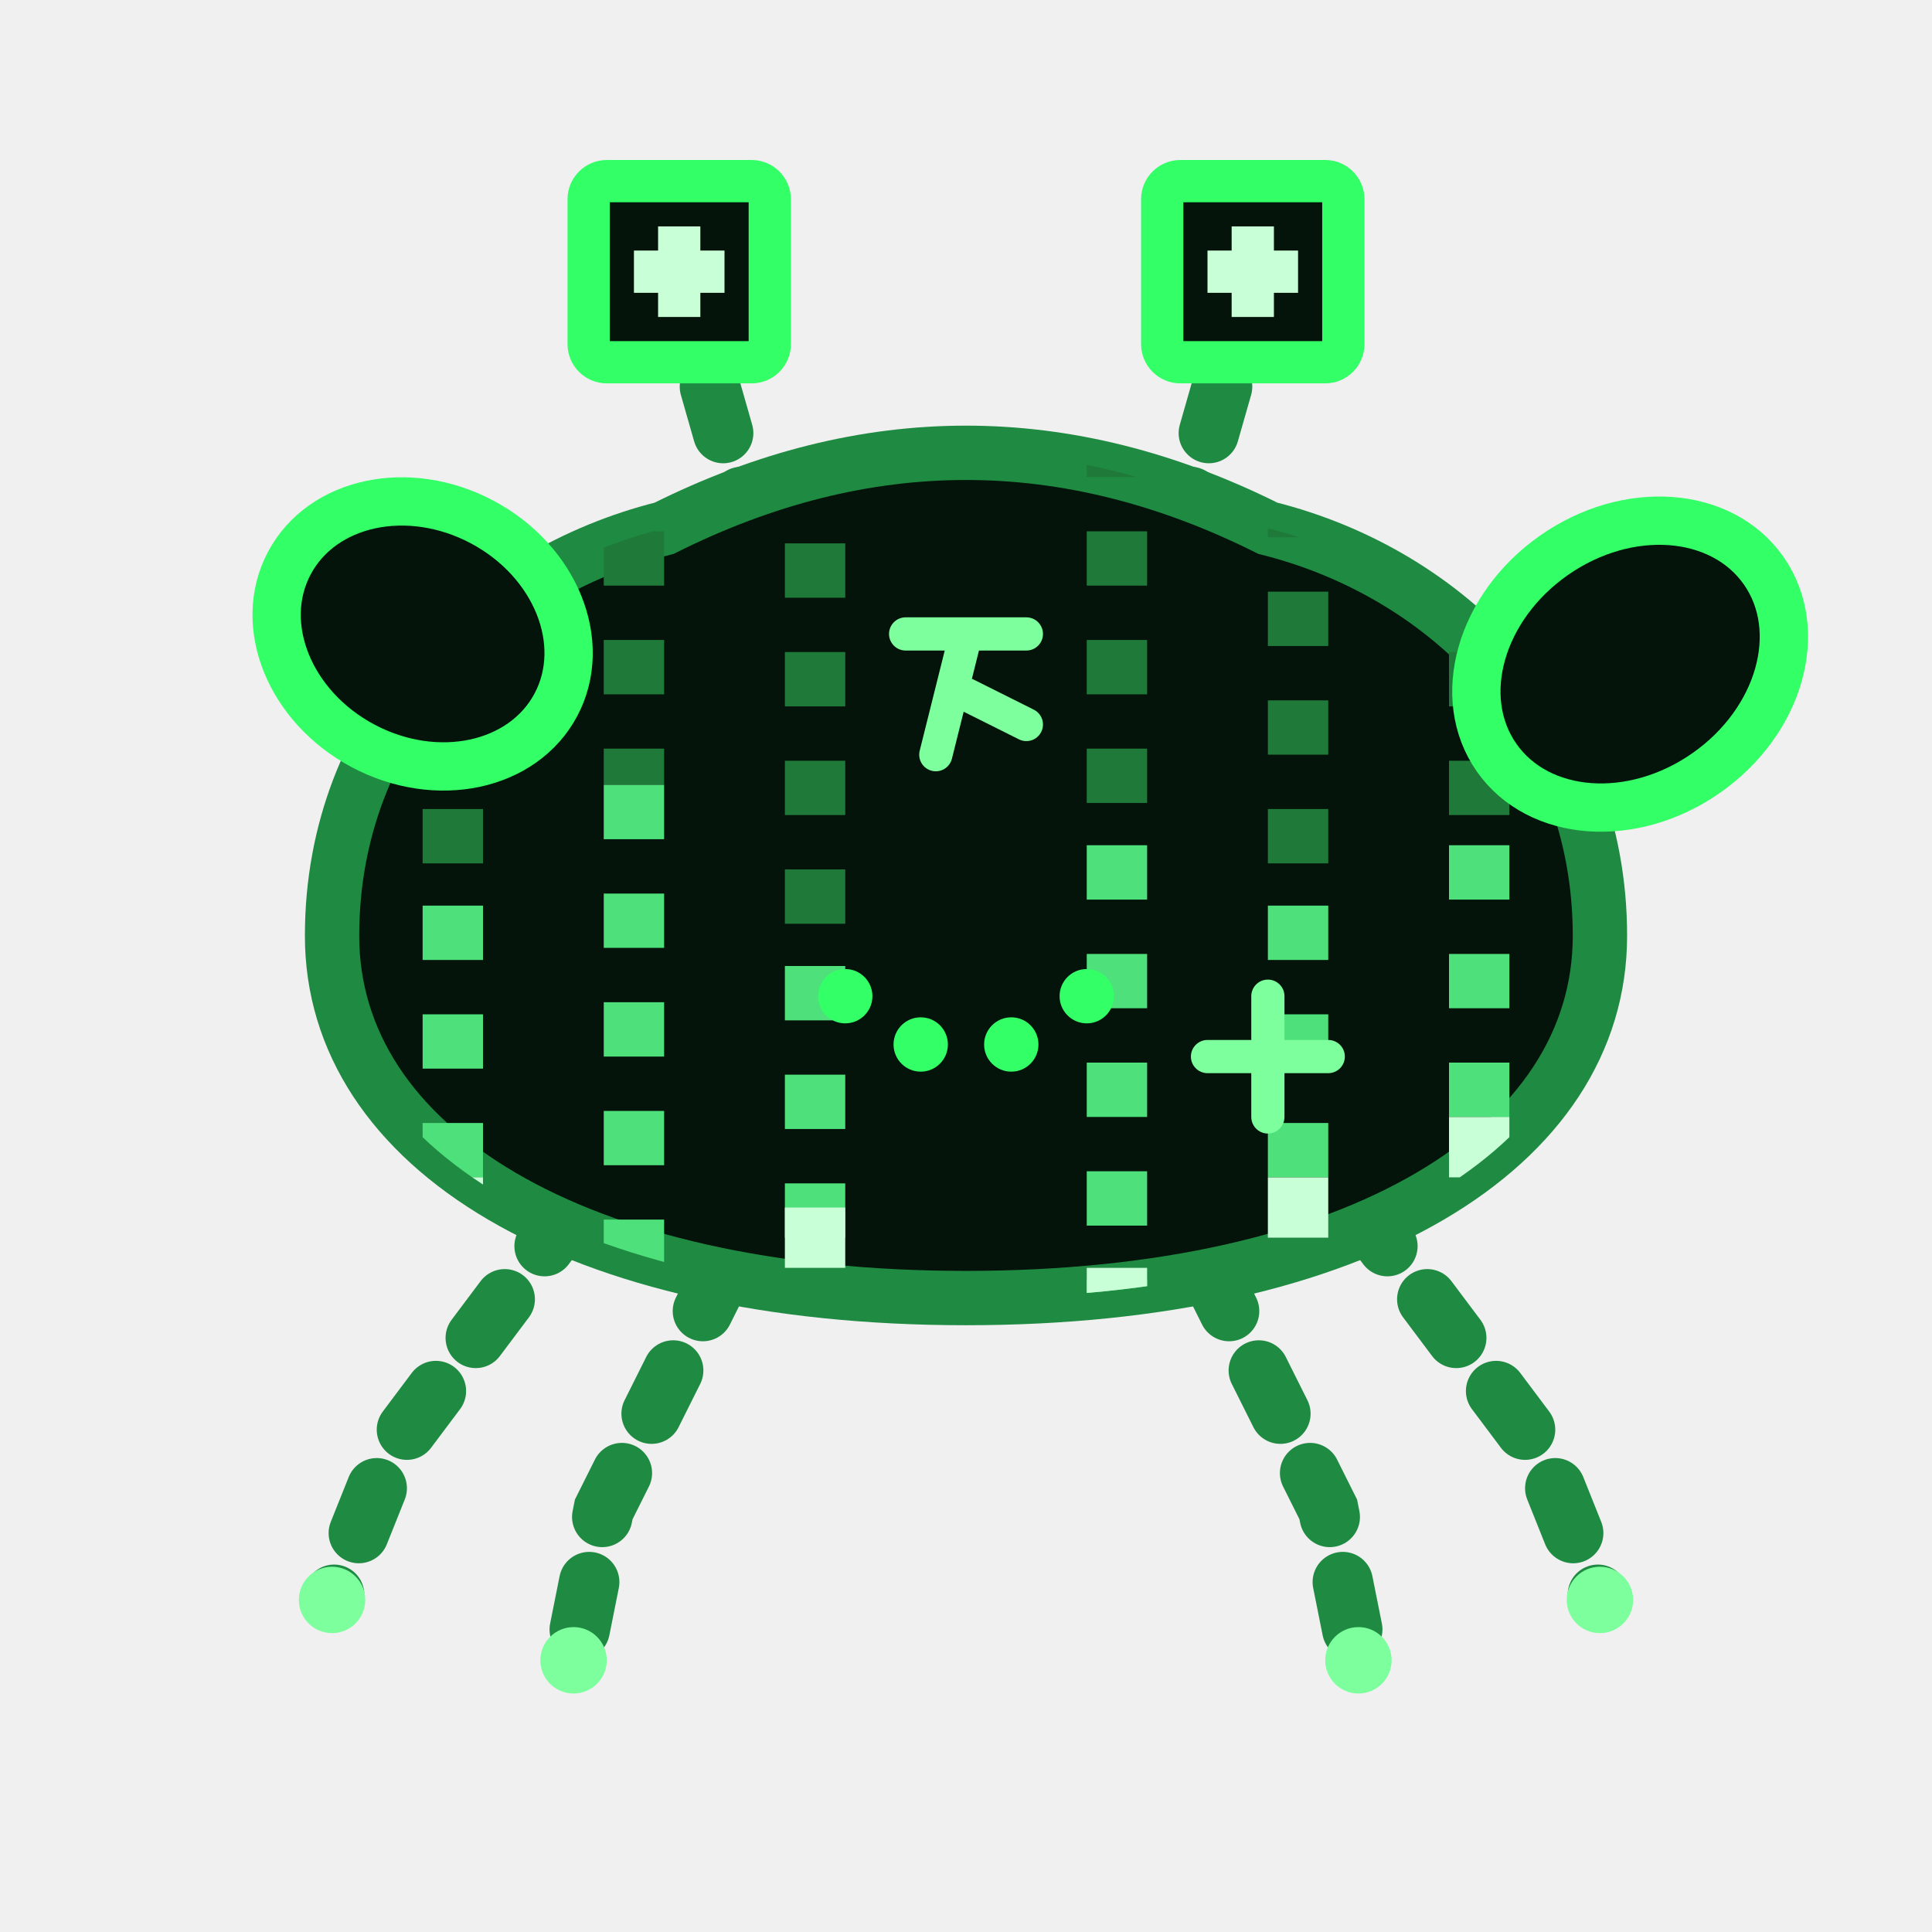
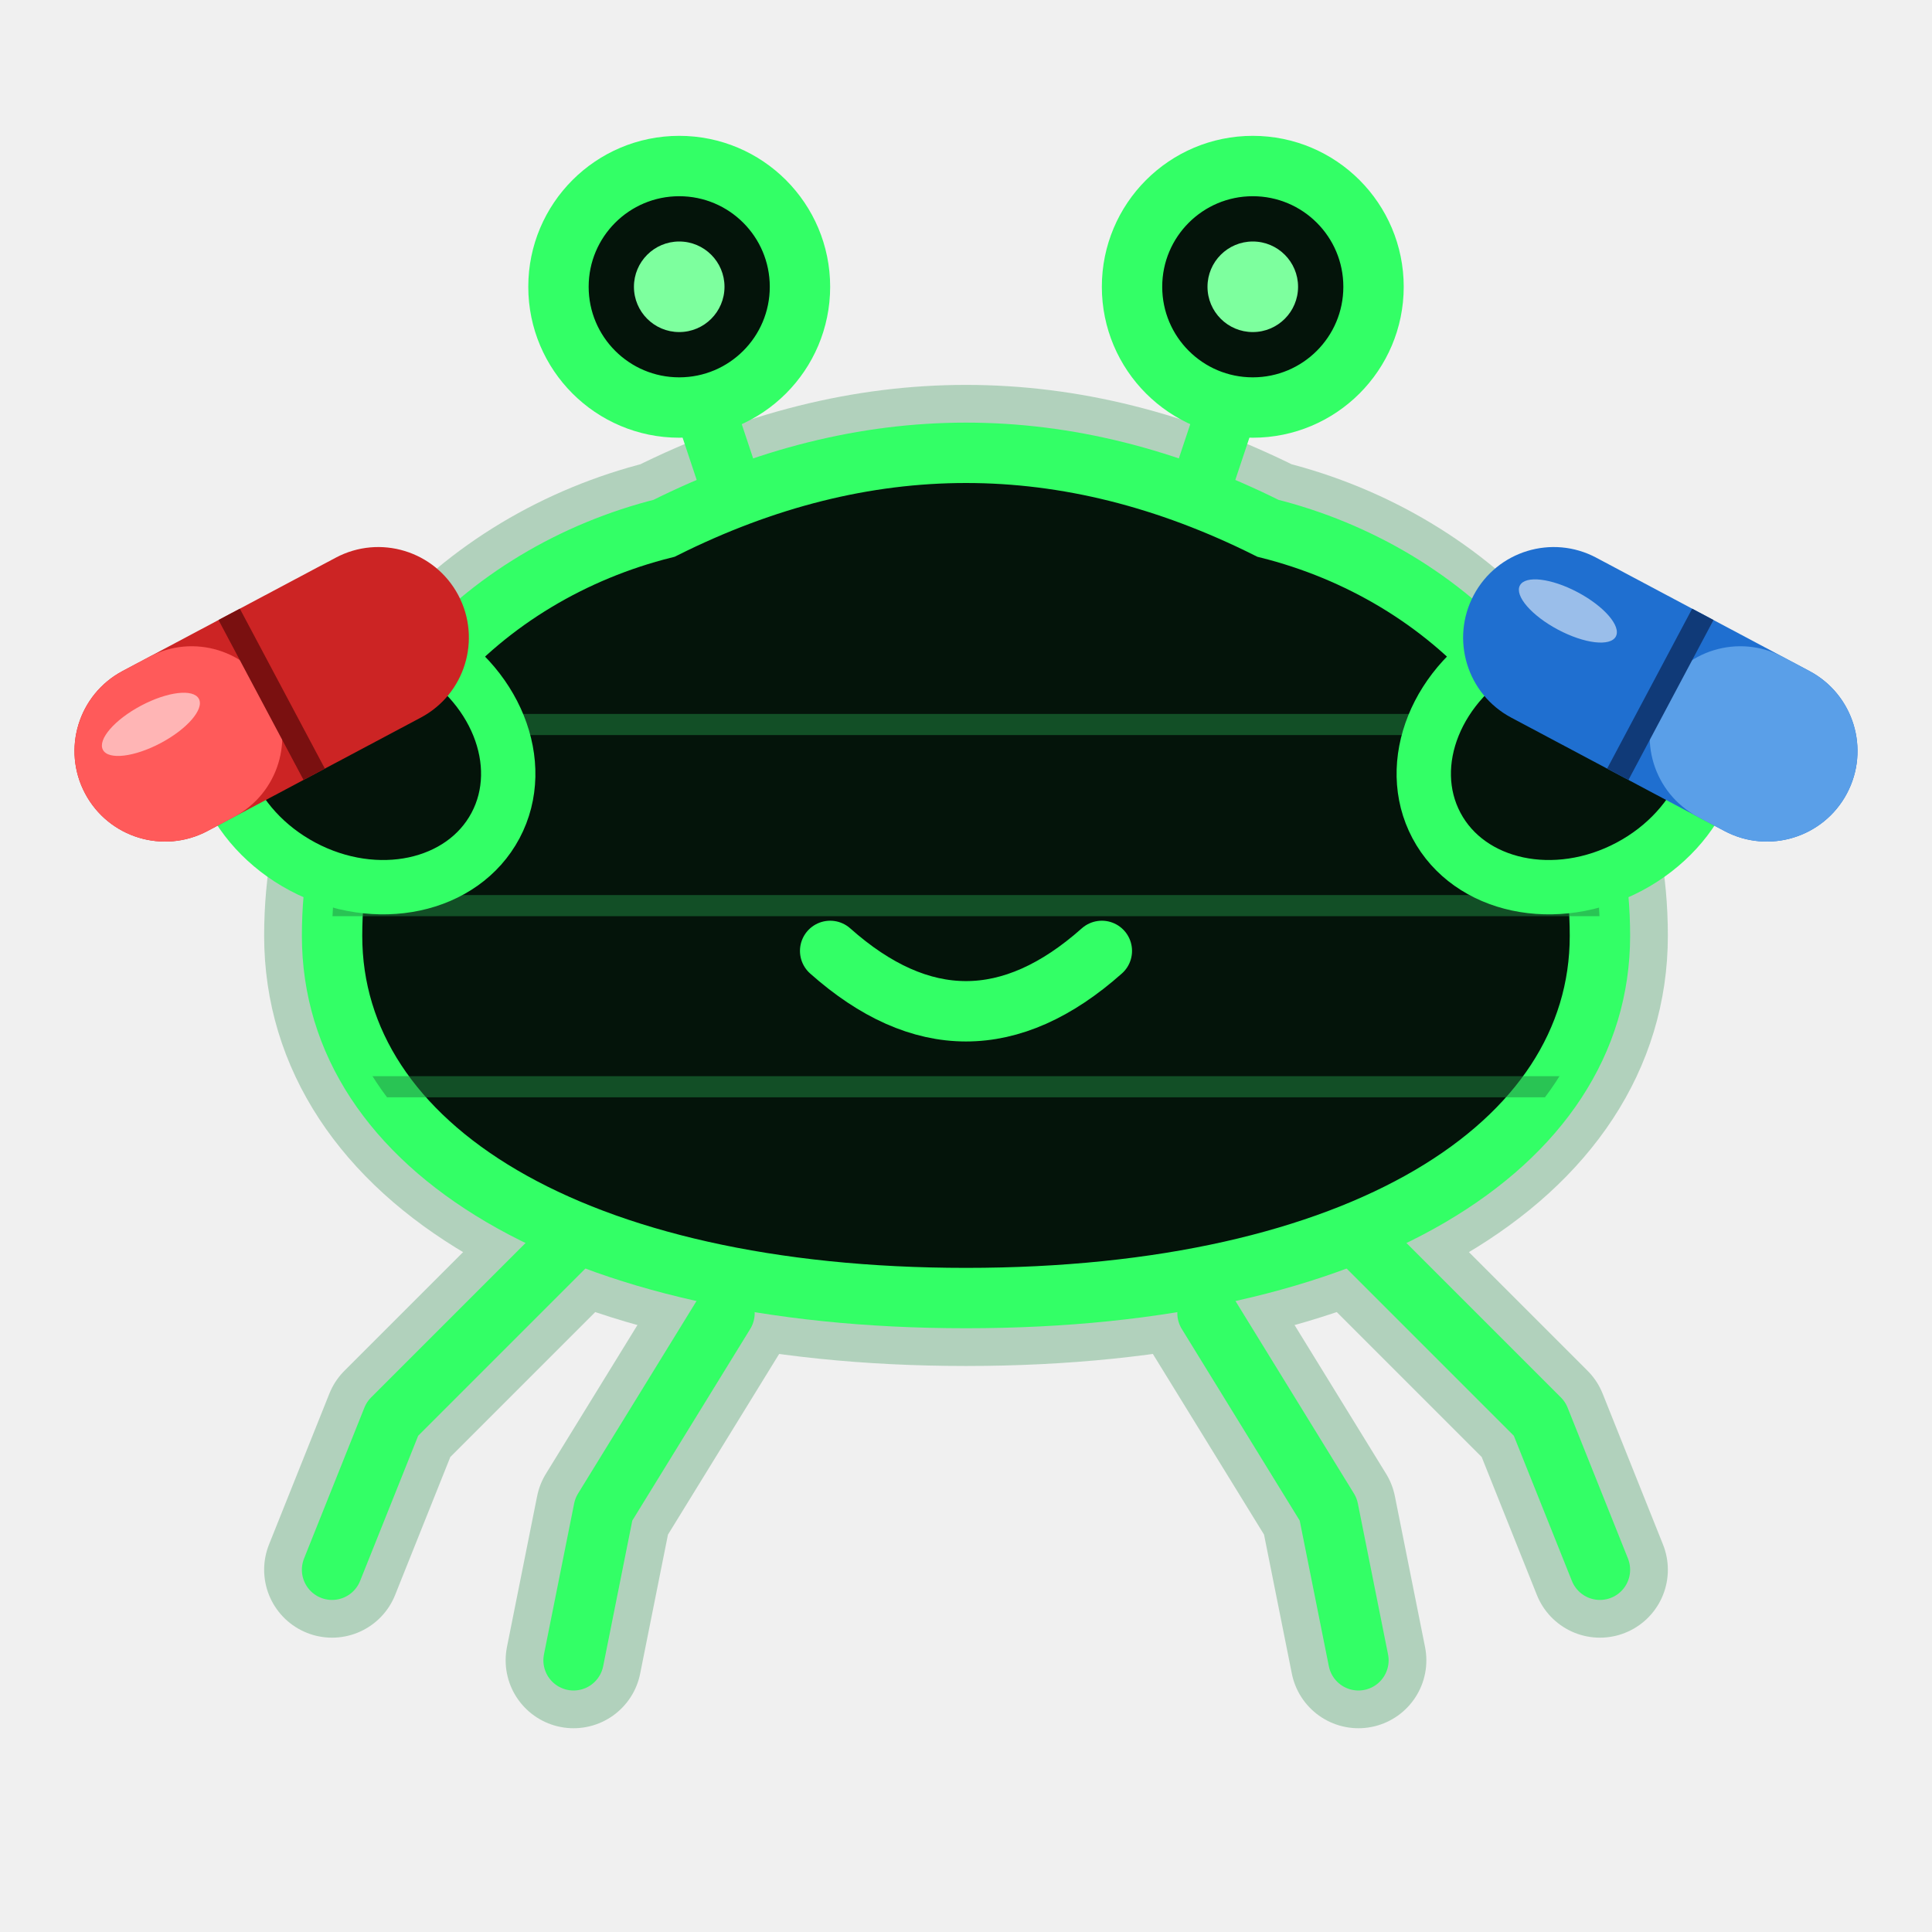
<svg xmlns="http://www.w3.org/2000/svg" viewBox="0 0 64 64">
-   <g fill="none" stroke="#1f8a42" stroke-width="2" stroke-linecap="round" stroke-dasharray="1.6 2.2">
-     <path d="M19 40 L13 48 L11 53" />
-     <path d="M24 42 L20 50 L19 55" />
-     <path d="M45 40 L51 48 L53 53" />
-     <path d="M40 42 L44 50 L45 55" />
+   <g fill="none" stroke="#1f8a42" stroke-width="4.5" opacity="0.3" stroke-linecap="round" stroke-linejoin="round">
+     <path d="M19 41 L13 47 L11 52" />
+     <path d="M24 43.5 L20 50 L19 55" />
+     <path d="M45 41 L51 47 L53 52" />
+     <path d="M40 43.5 L44 50 L45 55" />
+     <path d="M11 31 C11 24 16 19 22 17.5 Q27 15 32 15 Q37 15 42 17.5 C48 19 53 24 53 31 C53 38 45 43 32 43 C19 43 11 38 11 31 Z" />
+   </g>
+   <g fill="none" stroke="#33ff66" stroke-width="2" stroke-linecap="round" stroke-linejoin="round">
+     <path d="M19 41 L13 47 L11 52" />
+     <path d="M24 43.5 L20 50 L19 55" />
+     <path d="M45 41 L51 47 L53 52" />
+     <path d="M40 43.5 L44 50 L45 55" />
    <path d="M17 32 L12 27" />
    <path d="M47 32 L52 26" />
-     <path d="M25 18 L23 11" />
-     <path d="M39 18 L41 11" />
+     <path d="M25 18.5 L23 12.5" />
+     <path d="M39 18.5 L41 12.5" />
  </g>
-   <g fill="#7dff9e">
-     <circle cx="11" cy="53" r="1.1" />
-     <circle cx="19" cy="55" r="1.1" />
-     <circle cx="53" cy="53" r="1.1" />
-     <circle cx="45" cy="55" r="1.1" />
+   <circle cx="22.5" cy="9.5" r="4" fill="#04140a" stroke="#33ff66" stroke-width="2" />
+   <circle cx="41.5" cy="9.5" r="4" fill="#04140a" stroke="#33ff66" stroke-width="2" />
+   <circle cx="22.5" cy="9.5" r="1.5" fill="#7dff9e" />
+   <circle cx="41.5" cy="9.5" r="1.5" fill="#7dff9e" />
+   <path d="M11 31 C11 24 16 19 22 17.5 Q27 15 32 15 Q37 15 42 17.5 C48 19 53 24 53 31 C53 38 45 43 32 43 C19 43 11 38 11 31 Z" fill="#04140a" stroke="#33ff66" stroke-width="2" />
+   <g clip-path="url(#mxsh)" stroke="#1f8a42" stroke-width="0.7" opacity="0.5">
+     <path d="M11 24 L53 24 M11 30 L53 30 M11 36 L53 36" />
  </g>
-   <path d="M11 31 C11 24 16 19 22 17.5 Q27 15 32 15 Q37 15 42 17.5 C48 19 53 24 53 31 C53 38 45 43 32 43 C19 43 11 38 11 31 Z" fill="#04140a" stroke="#1f8a42" stroke-width="1.8" />
-   <clipPath id="mxShell">
+   <clipPath id="mxsh">
    <path d="M11 31 C11 24 16 19 22 17.5 Q27 15 32 15 Q37 15 42 17.5 C48 19 53 24 53 31 C53 38 45 43 32 43 C19 43 11 38 11 31 Z" />
  </clipPath>
-   <g clip-path="url(#mxShell)">
-     <g fill="none" stroke-linecap="butt" stroke-dasharray="1.8 1.8">
-       <path d="M15 16 L15 30" stroke="#1f7a3a" stroke-width="2" />
-       <path d="M15 30 L15 40" stroke="#4ee07a" stroke-width="2" />
-       <path d="M21 14 L21 26" stroke="#1f7a3a" stroke-width="2" />
-       <path d="M21 26 L21 43" stroke="#4ee07a" stroke-width="2" />
-       <path d="M27 18 L27 32" stroke="#1f7a3a" stroke-width="2" />
-       <path d="M27 32 L27 41" stroke="#4ee07a" stroke-width="2" />
-       <path d="M37 14 L37 28" stroke="#1f7a3a" stroke-width="2" />
-       <path d="M37 28 L37 43" stroke="#4ee07a" stroke-width="2" />
-       <path d="M43 16 L43 30" stroke="#1f7a3a" stroke-width="2" />
-       <path d="M43 30 L43 40" stroke="#4ee07a" stroke-width="2" />
-       <path d="M49 18 L49 28" stroke="#1f7a3a" stroke-width="2" />
-       <path d="M49 28 L49 38" stroke="#4ee07a" stroke-width="2" />
-     </g>
-     <g fill="#c9ffd6">
-       <rect x="14" y="39" width="2" height="2" />
-       <rect x="20" y="42" width="2" height="2" />
-       <rect x="26" y="40" width="2" height="2" />
-       <rect x="36" y="42" width="2" height="2" />
-       <rect x="42" y="39" width="2" height="2" />
-       <rect x="48" y="37" width="2" height="2" />
-     </g>
-     <g fill="none" stroke="#7dff9e" stroke-width="1.1" stroke-linecap="round">
-       <path d="M30 21 L34 21 M32 21 L31 25 M32 23 L34 24" />
-       <path d="M40 35 L44 35 M42 33 L42 37" />
-     </g>
+   <path d="M27.5 31.5 Q32 35.5 36.5 31.5" fill="none" stroke="#33ff66" stroke-width="2" stroke-linecap="round" />
+   <ellipse cx="12" cy="25" rx="5" ry="4.2" fill="#04140a" stroke="#33ff66" stroke-width="1.8" transform="rotate(28 12 25)" />
+   <ellipse cx="52" cy="25" rx="5" ry="4.2" fill="#04140a" stroke="#33ff66" stroke-width="1.8" transform="rotate(-28 52 25)" />
+   <g transform="rotate(-28 9 23)">
+     <rect x="2" y="20" width="14" height="6" rx="3" fill="#cc2424" />
+     <rect x="2" y="20" width="7" height="6" rx="3" fill="#ff5a5a" />
+     <path d="M9 20 L9 26" stroke="#7a1010" stroke-width="0.8" />
+     <ellipse cx="5" cy="22" rx="1.8" ry="0.7" fill="#fff" opacity="0.55" />
  </g>
-   <rect x="19.5" y="6" width="6" height="6" rx="0.6" fill="#04140a" stroke="#33ff66" stroke-width="1.4" />
-   <rect x="38.5" y="6" width="6" height="6" rx="0.6" fill="#04140a" stroke="#33ff66" stroke-width="1.4" />
-   <path d="M21 9 L24 9 M22.5 7.5 L22.5 10.5" stroke="#c9ffd6" stroke-width="1.4" />
-   <path d="M40 9 L43 9 M41.5 7.5 L41.5 10.5" stroke="#c9ffd6" stroke-width="1.4" />
-   <g fill="#33ff66">
-     <circle cx="28" cy="33" r="0.9" />
-     <circle cx="30.5" cy="34.6" r="0.9" />
-     <circle cx="33.5" cy="34.6" r="0.9" />
-     <circle cx="36" cy="33" r="0.9" />
+   <g transform="rotate(28 55 23)">
+     <rect x="48" y="20" width="14" height="6" rx="3" fill="#1f6fd0" />
+     <rect x="55" y="20" width="7" height="6" rx="3" fill="#5a9fe8" />
+     <path d="M55 20 L55 26" stroke="#103a78" stroke-width="0.8" />
+     <ellipse cx="51" cy="22" rx="1.8" ry="0.7" fill="#fff" opacity="0.55" />
  </g>
-   <ellipse cx="14" cy="21" rx="5" ry="4.2" fill="#04140a" stroke="#33ff66" stroke-width="1.6" transform="rotate(28 14 21)" />
-   <ellipse cx="54" cy="22" rx="5.4" ry="4.4" fill="#04140a" stroke="#33ff66" stroke-width="1.6" transform="rotate(-35 54 22)" />
</svg>
